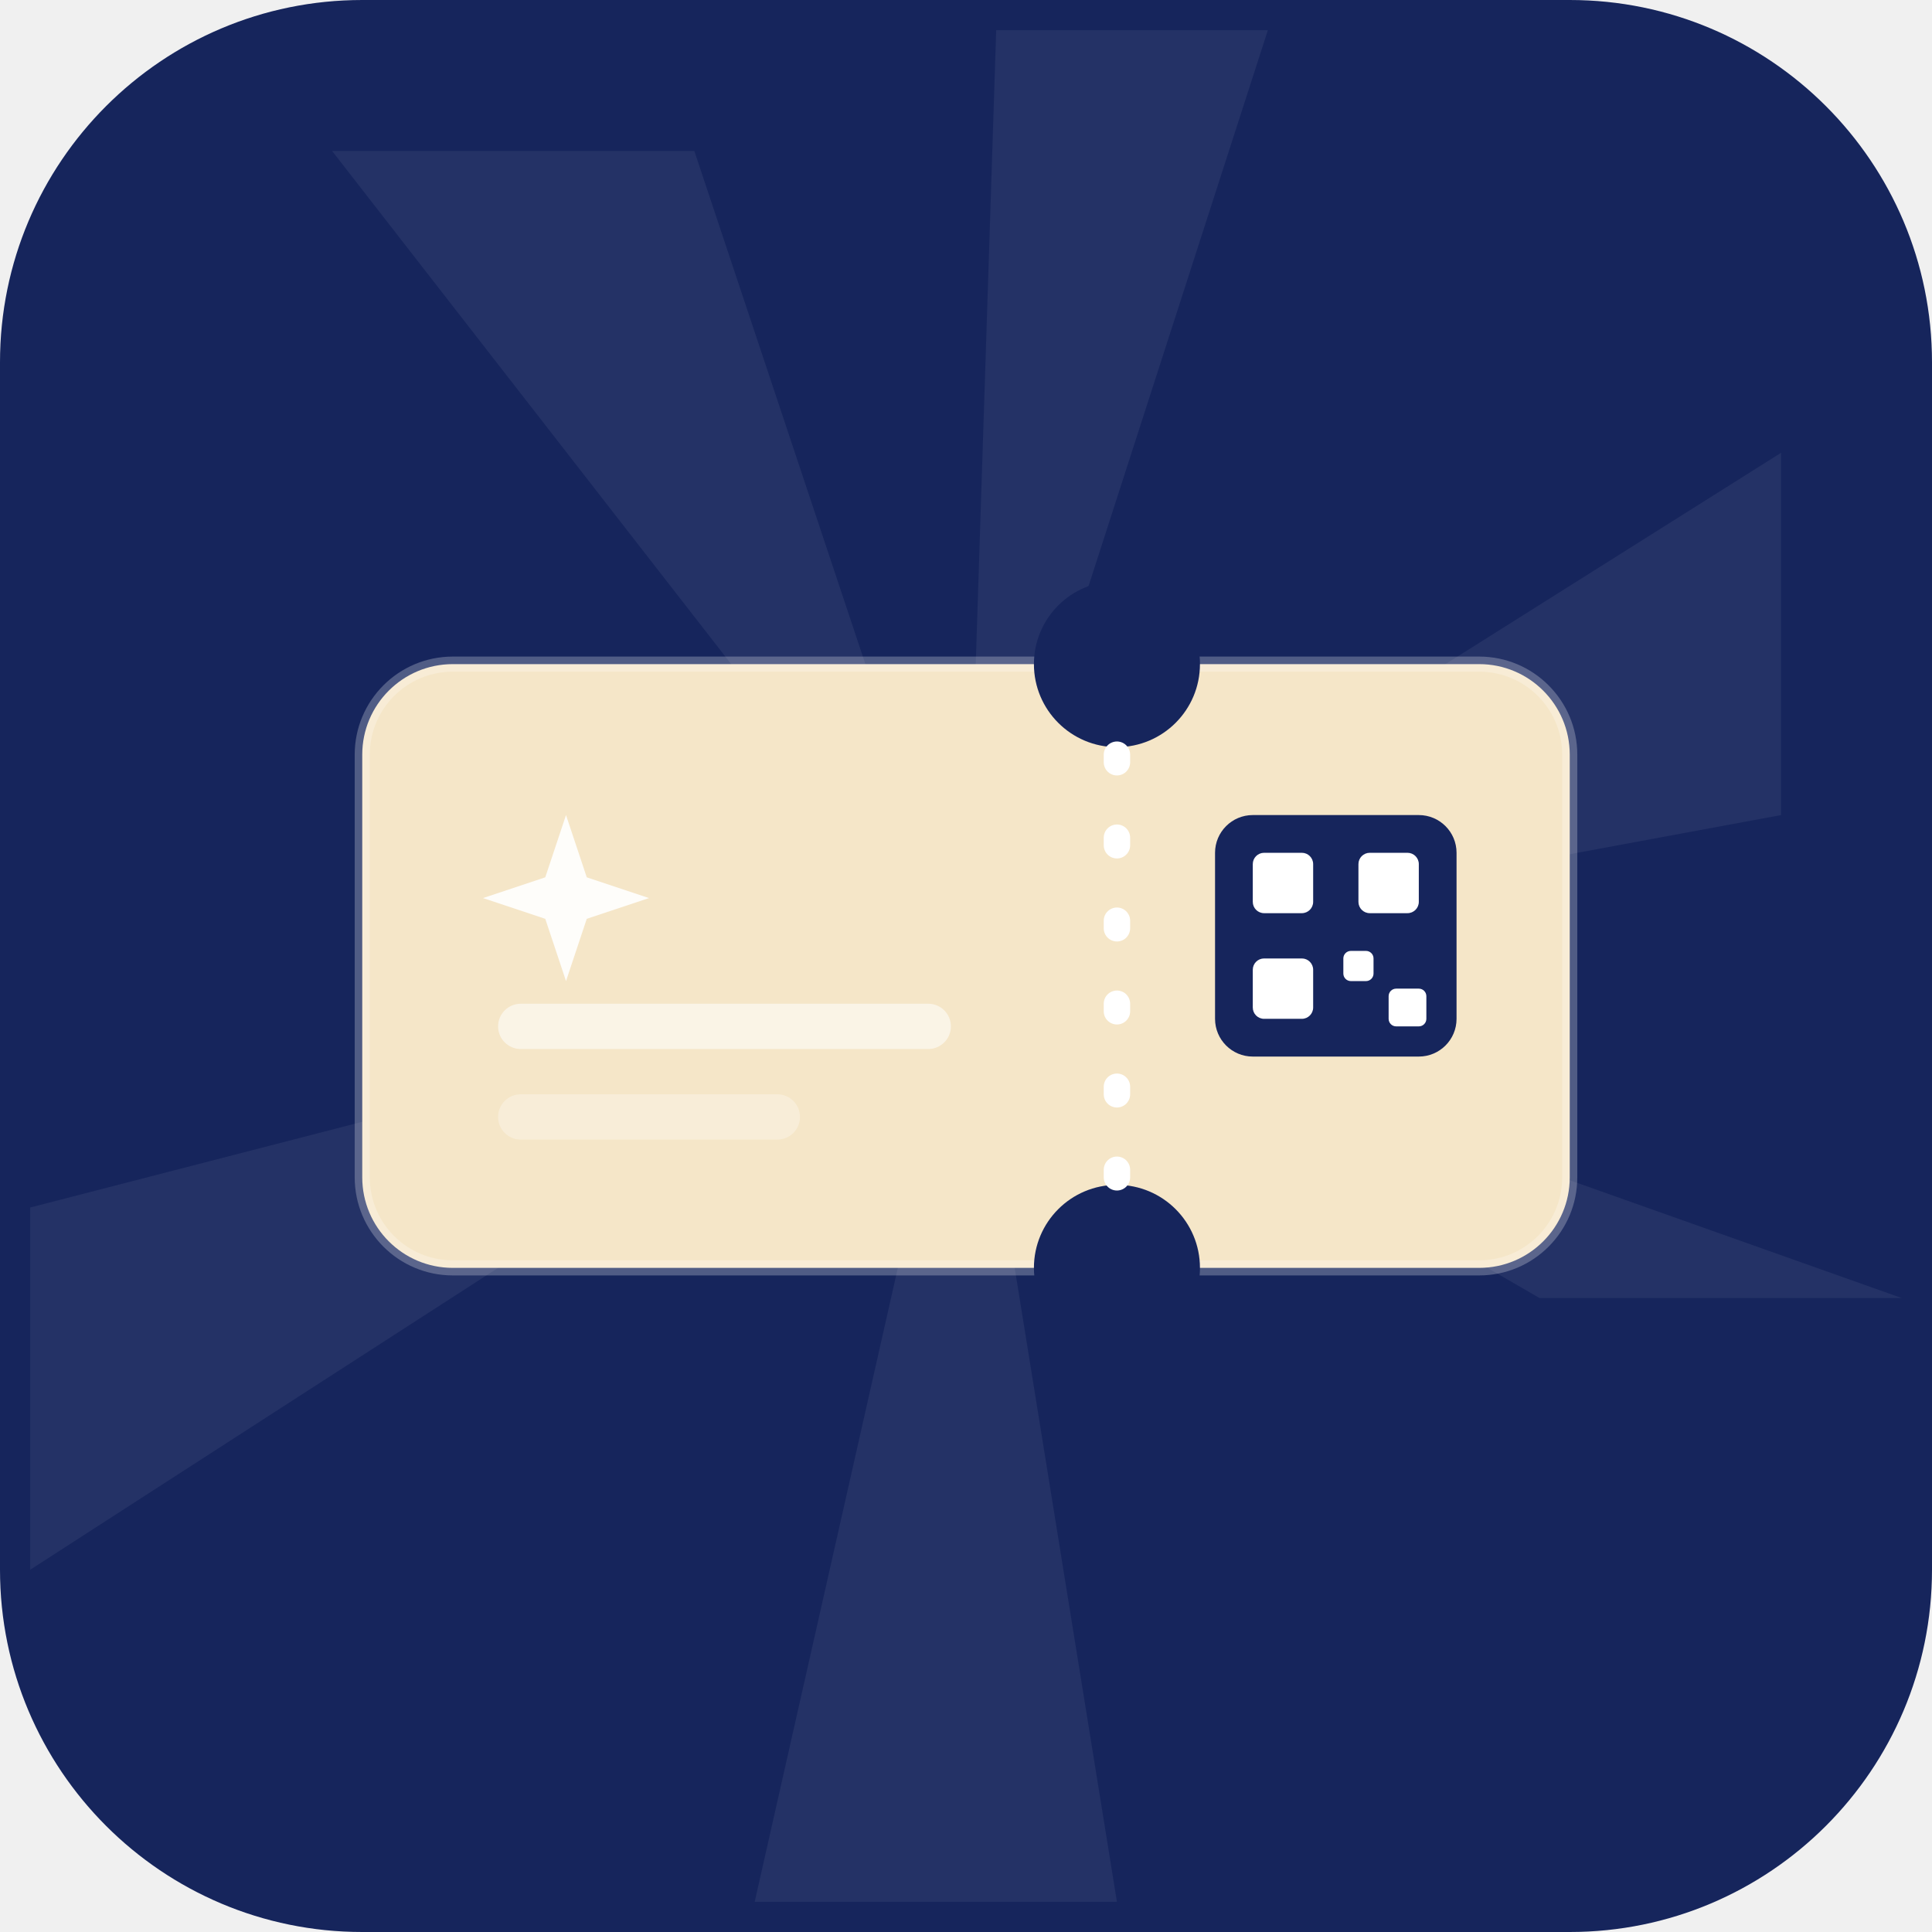
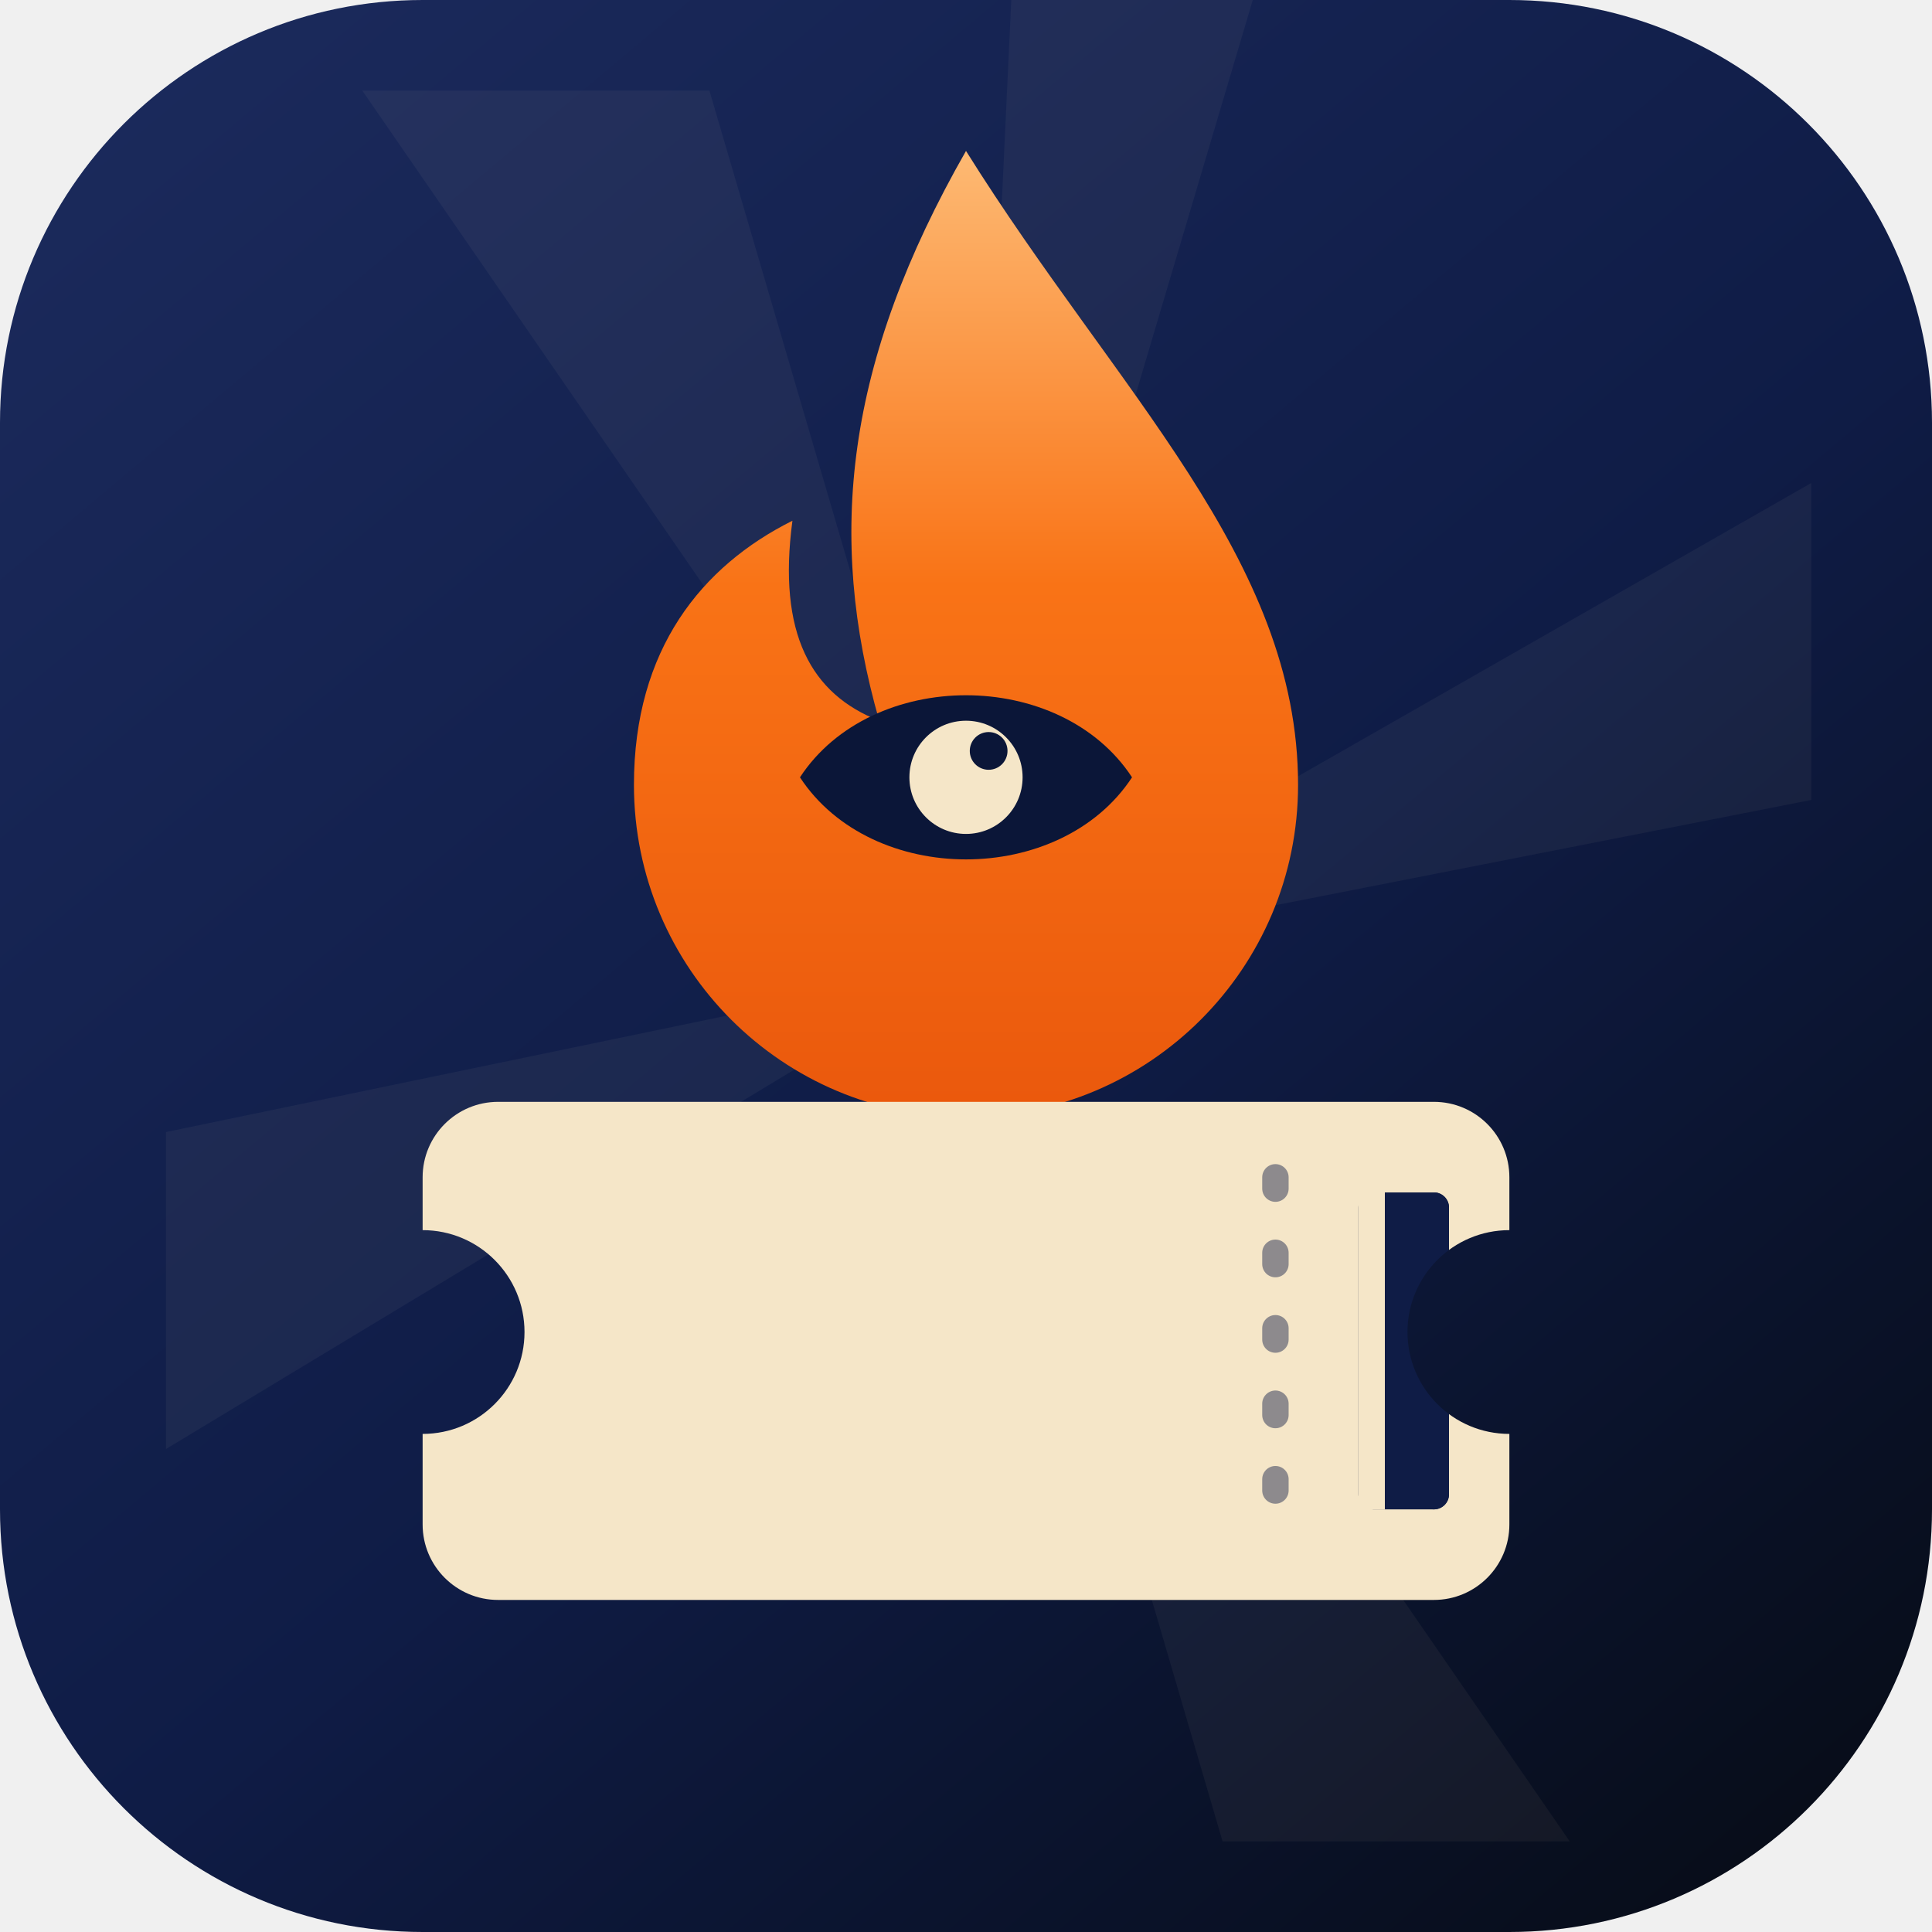
- <svg xmlns="http://www.w3.org/2000/svg" viewBox="0 0 512 512">
-   <rect width="512" height="512" rx="96" fill="#16255c" />
-   <g fill="#ffffff" opacity="0.06">
-     <path d="M256 256 88 40h96zM256 256 264 8h72zM256 256 472 120v96z" />
-     <path d="M256 256 504 344h-96zM256 256 200 504h96zM256 256 8 320v96z" />
+ <svg xmlns="http://www.w3.org/2000/svg" viewBox="0 0 512 512" role="img" aria-label="Tickelot">
+   <defs>
+     <linearGradient id="tile" gradientUnits="userSpaceOnUse" x1="40" y1="0" x2="470" y2="512">
+       <stop offset="0" stop-color="#1b2a5c" />
+       <stop offset="0.55" stop-color="#0f1c46" />
+       <stop offset="1" stop-color="#070c17" />
+     </linearGradient>
+     <linearGradient id="flame" x1="0.5" y1="0" x2="0.5" y2="1">
+       <stop offset="0" stop-color="#fdba74" />
+       <stop offset="0.45" stop-color="#f97316" />
+       <stop offset="1" stop-color="#ea580c" />
+     </linearGradient>
+     <mask id="perf" maskUnits="userSpaceOnUse" x="0" y="0" width="512" height="512">
+       <rect width="512" height="512" fill="#fff" />
+       <circle cx="112" cy="353" r="27" fill="#000" />
+       <circle cx="400" cy="353" r="27" fill="#000" />
+     </mask>
+   </defs>
+   <rect width="512" height="512" rx="112" fill="url(#tile)" />
+   <g fill="#f5e6c8" opacity="0.05">
+     <path d="M256 256 96 24h92zM256 256 268 0h64zM256 256 480 128v84zM256 256 416 488h-92zM256 256 44 384v-84z" />
  </g>
-   <rect x="96" y="176" width="320" height="160" rx="24" fill="#f5e6c8" />
-   <rect x="96" y="176" width="320" height="160" rx="24" fill="none" stroke="#ffffff" stroke-opacity="0.25" stroke-width="4" />
-   <circle cx="296" cy="176" r="22" fill="#16255c" />
-   <circle cx="296" cy="336" r="22" fill="#16255c" />
-   <g stroke="#ffffff" stroke-width="7" stroke-linecap="round" stroke-dasharray="2 20">
-     <line x1="296" y1="200" x2="296" y2="312" />
-   </g>
-   <g>
-     <rect x="322" y="216" width="64" height="64" rx="10" fill="#16255c" />
-     <g fill="#ffffff">
-       <rect x="332" y="226" width="16" height="16" rx="3" />
-       <rect x="360" y="226" width="16" height="16" rx="3" />
-       <rect x="332" y="254" width="16" height="16" rx="3" />
-       <rect x="356" y="252" width="8" height="8" rx="2" />
-       <rect x="368" y="262" width="10" height="10" rx="2" />
+   <path fill="url(#flame)" d="M256 40c40 64 88 108 88 168a88 88 0 0 1-176 0c0-36 18-58 42-70-4 30 5 46 23 53-14-49-9-95 23-151Z" />
+   <path fill="#0b1638" d="M212 206c19-29 69-29 88 0-19 29-69 29-88 0Z" />
+   <circle cx="256" cy="206" r="15" fill="#f5e6c8" />
+   <circle cx="262" cy="199" r="5" fill="#0b1638" />
+   <g mask="url(#perf)">
+     <rect x="112" y="292" width="288" height="132" rx="20" fill="#f5e6c8" />
+     <path d="M338 312v92" stroke="#0f1c46" stroke-opacity="0.45" stroke-width="7" stroke-linecap="round" stroke-dasharray="3 17" />
+     <g fill="#0f1c46">
+       <rect x="360" y="316" width="24" height="84" rx="4" />
+       <rect x="360" y="316" width="7" height="84" fill="#f5e6c8" />
+       <rect x="376" y="316" width="8" height="84" rx="4" />
    </g>
  </g>
-   <path d="m150 216 5.5 16.5 16.5 5.5-16.5 5.5-5.5 16.5-5.5-16.5-16.5-5.5 16.5-5.5 5.5-16.5Z" fill="#ffffff" opacity="0.9" />
-   <rect x="132" y="266" width="120" height="12" rx="6" fill="#ffffff" opacity="0.55" />
-   <rect x="132" y="290" width="80" height="12" rx="6" fill="#ffffff" opacity="0.3" />
</svg>
